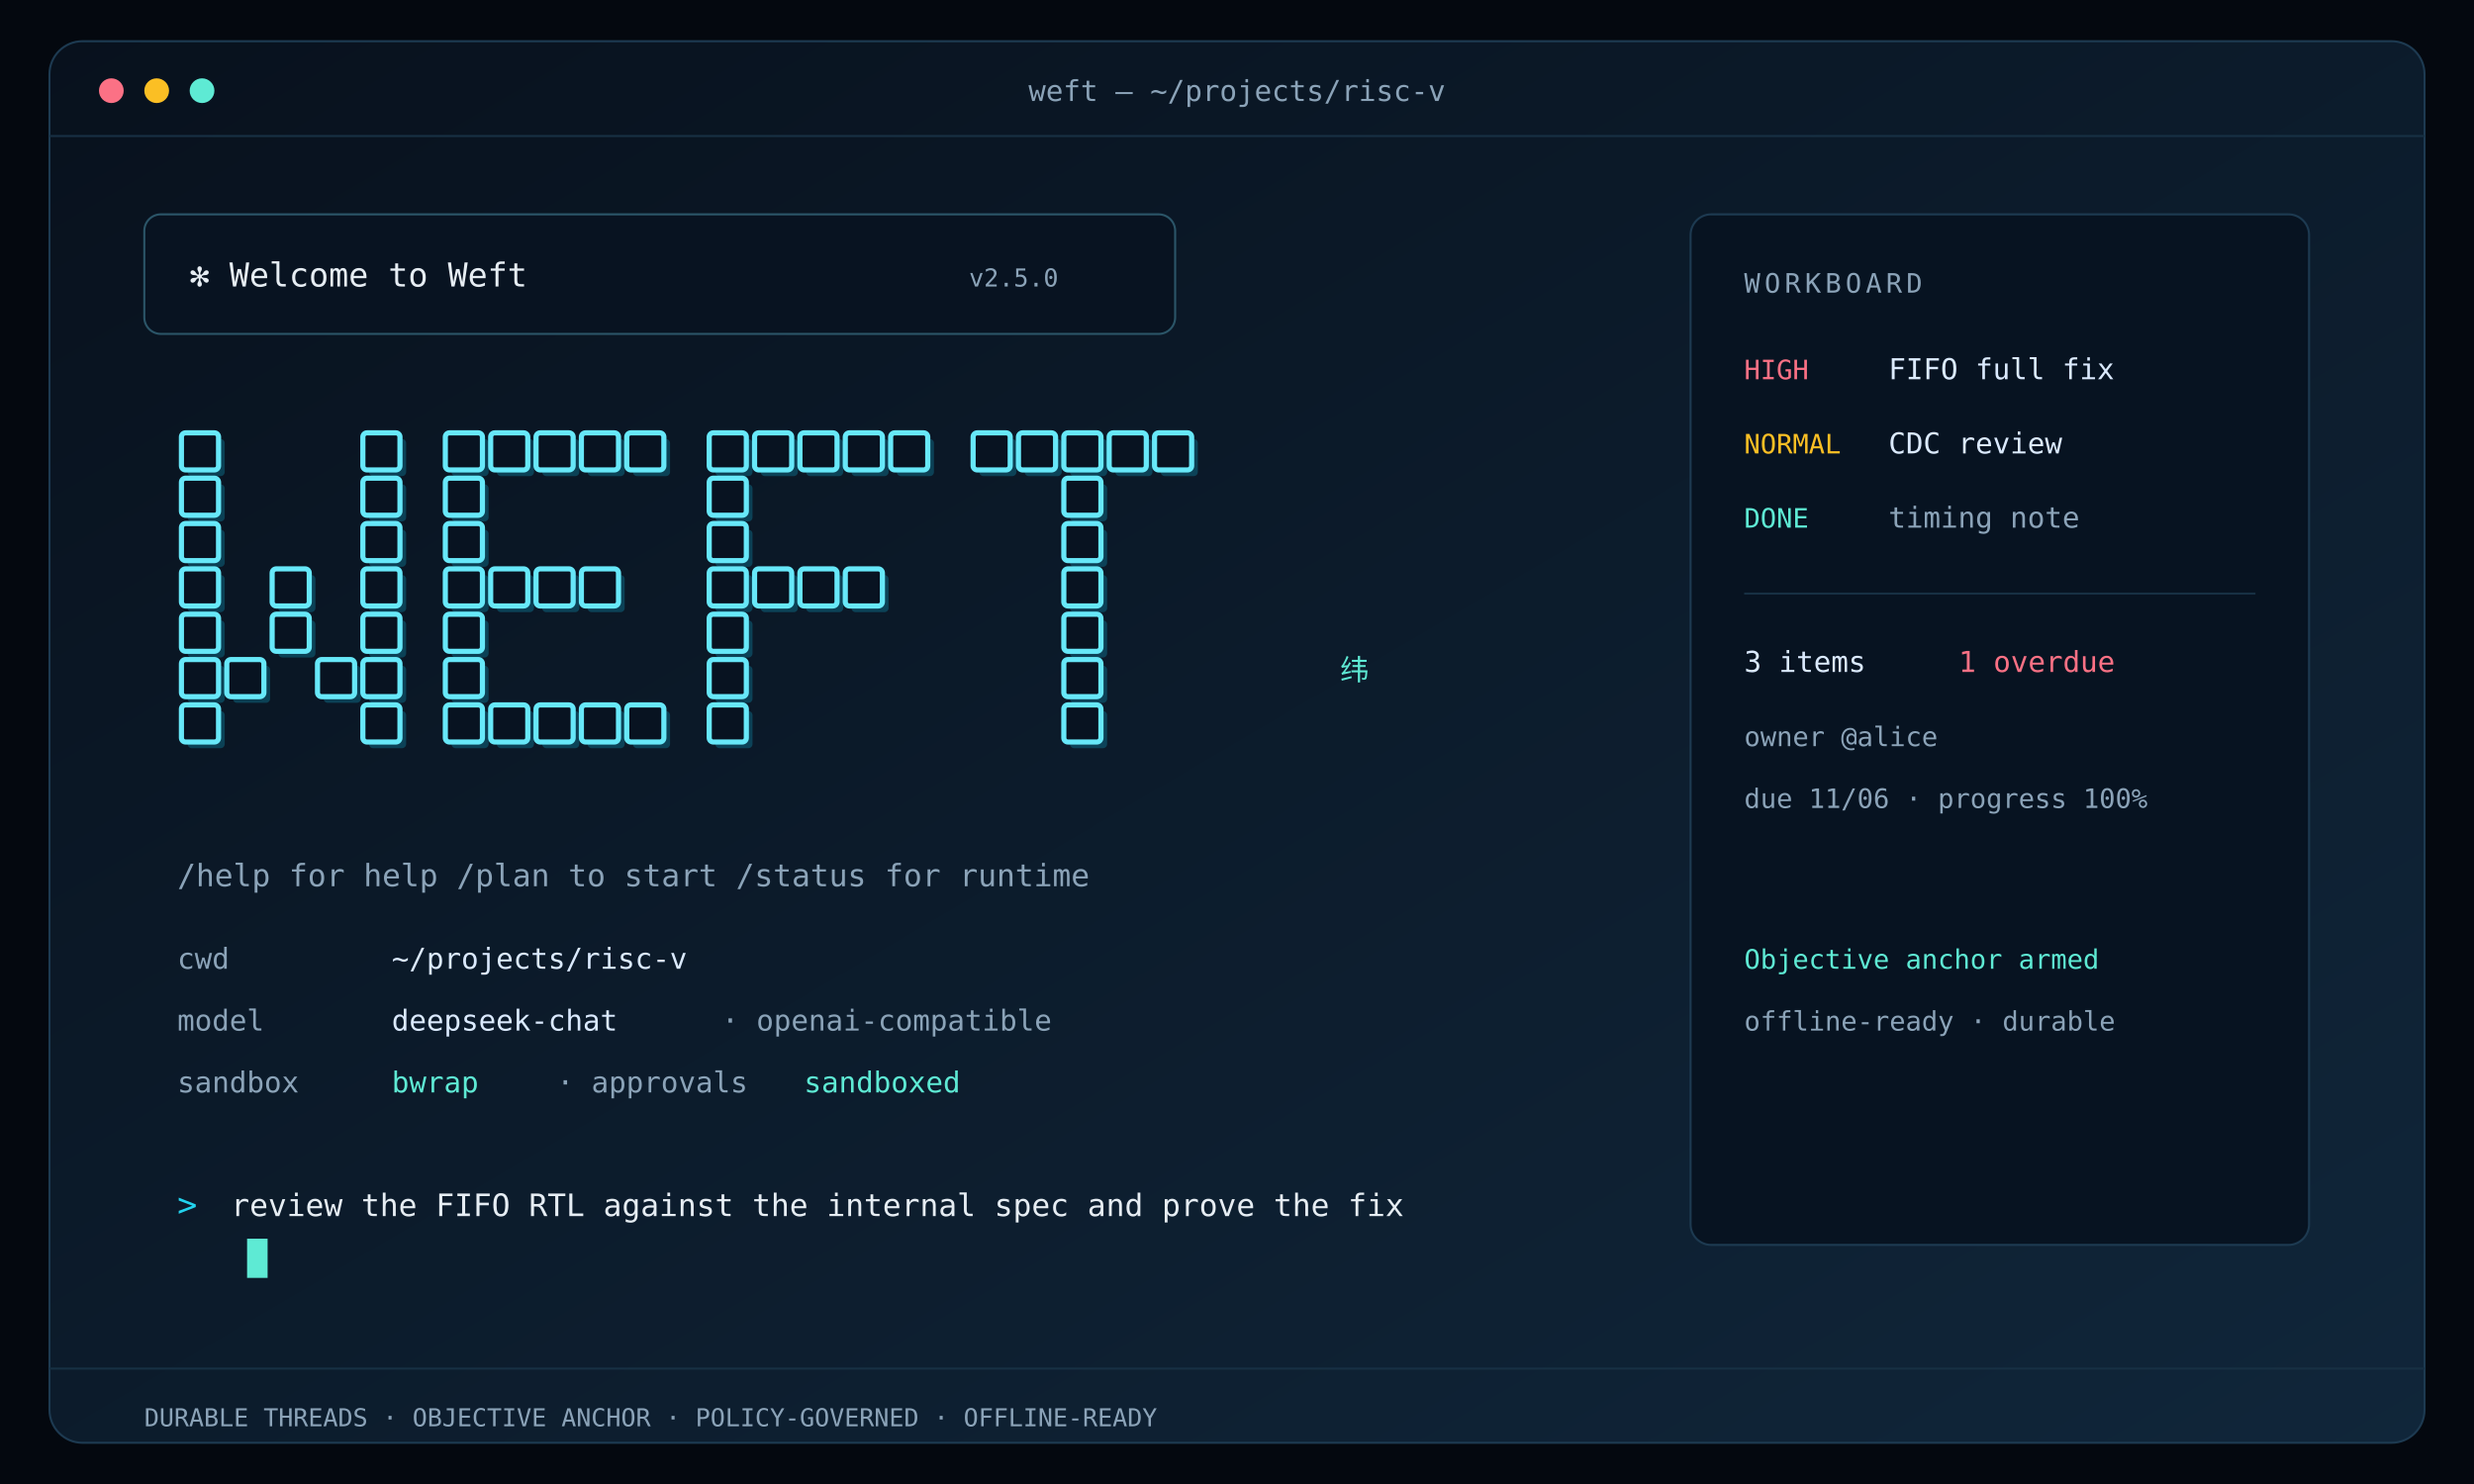
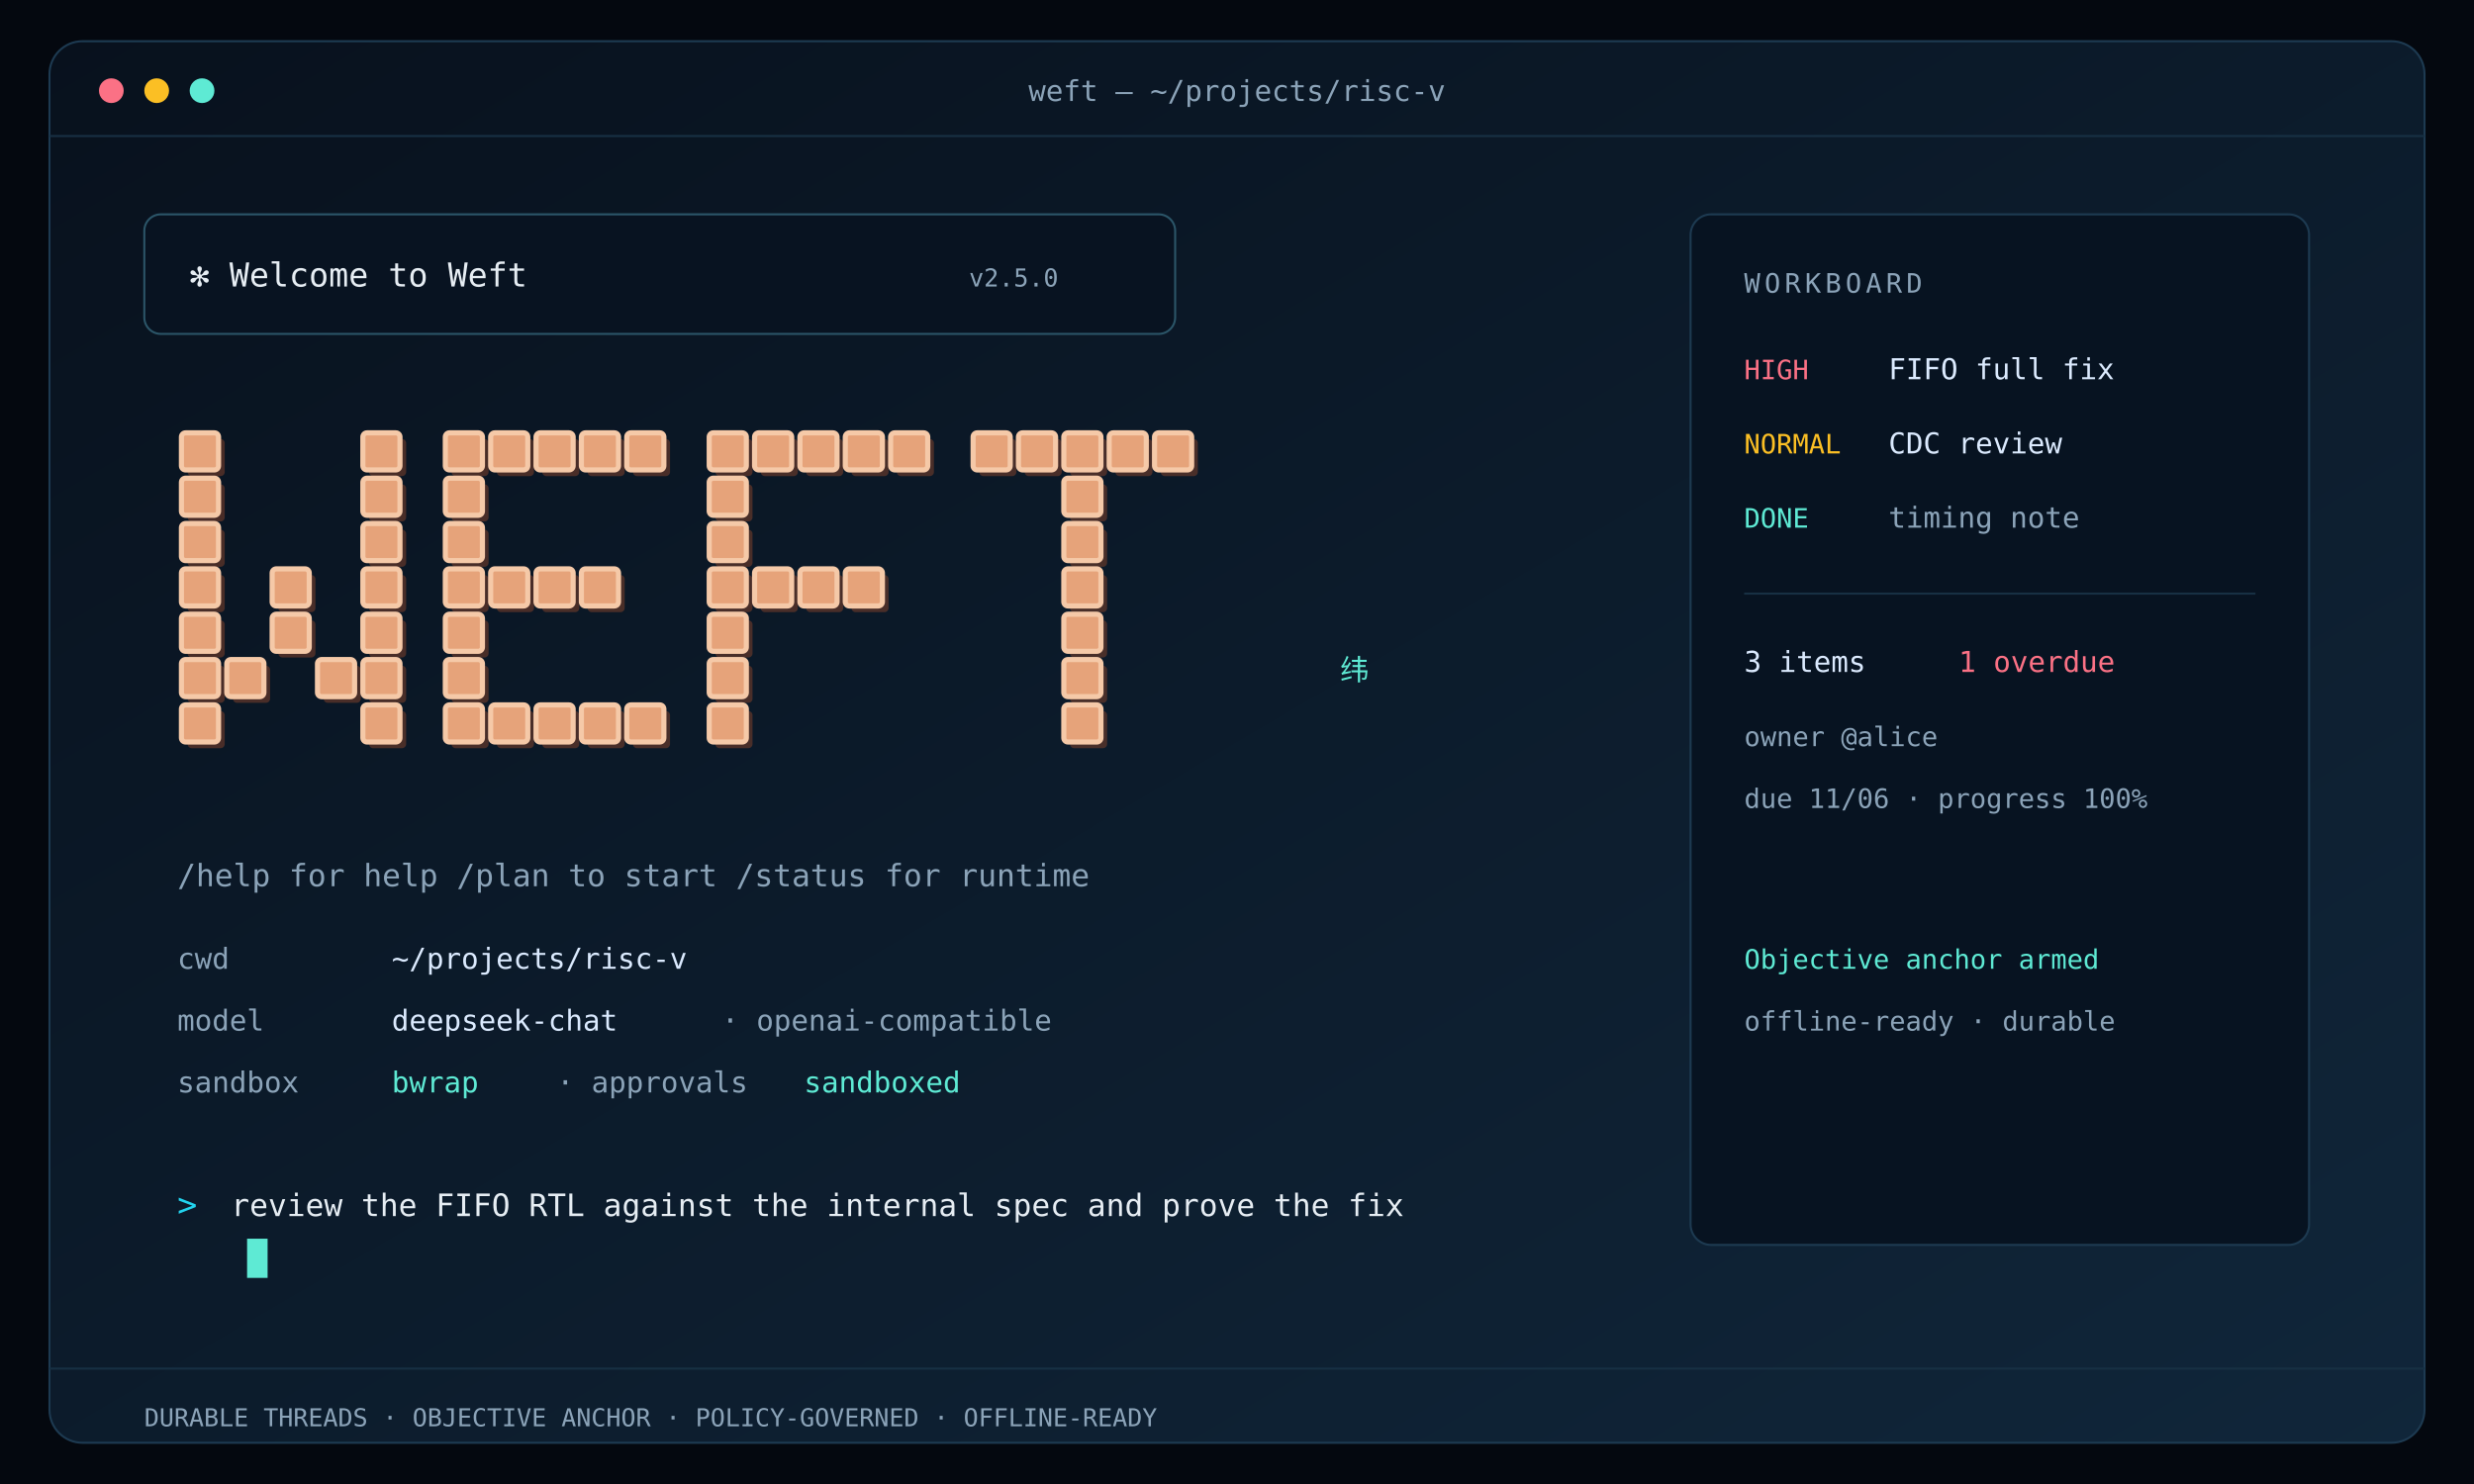
<svg xmlns="http://www.w3.org/2000/svg" width="1200" height="720" viewBox="0 0 1200 720" role="img" aria-label="Weft CLI preview">
  <defs>
    <linearGradient id="bg" x1="0" y1="0" x2="1" y2="1">
      <stop offset="0" stop-color="#08111d" />
      <stop offset="1" stop-color="#10263a" />
    </linearGradient>
  </defs>
  <rect width="1200" height="720" fill="#04080f" />
  <rect x="24" y="20" width="1152" height="680" rx="16" fill="url(#bg)" stroke="#1d3a51" />
  <path d="M24 66 H1176" stroke="#173043" />
  <circle cx="54" cy="44" r="6" fill="#fb7185" />
  <circle cx="76" cy="44" r="6" fill="#fbbf24" />
  <circle cx="98" cy="44" r="6" fill="#5eead4" />
  <text x="600" y="49" text-anchor="middle" font-family="Consolas, monospace" font-size="14" fill="#8ba3b8">weft — ~/projects/risc-v</text>
  <g font-family="'Cascadia Code', Consolas, monospace">
    <rect x="70" y="104" width="500" height="58" rx="8" fill="#081321" stroke="#2b5568" />
    <text x="92" y="139" font-size="16" fill="#e6edf3">✻  Welcome to Weft</text>
    <text x="470" y="139" font-size="12" fill="#8ba3b8">v2.5.0</text>
-     <rect x="91" y="213" width="18" height="18" rx="2" fill="#0e7490" opacity="0.45" />
-     <rect x="88" y="210" width="18" height="18" rx="2" fill="#081321" stroke="#67e8f9" stroke-width="2.5" />
-     <rect x="179" y="213" width="18" height="18" rx="2" fill="#0e7490" opacity="0.45" />
-     <rect x="176" y="210" width="18" height="18" rx="2" fill="#081321" stroke="#67e8f9" stroke-width="2.5" />
-     <rect x="91" y="235" width="18" height="18" rx="2" fill="#0e7490" opacity="0.45" />
-     <rect x="88" y="232" width="18" height="18" rx="2" fill="#081321" stroke="#67e8f9" stroke-width="2.5" />
-     <rect x="179" y="235" width="18" height="18" rx="2" fill="#0e7490" opacity="0.45" />
-     <rect x="176" y="232" width="18" height="18" rx="2" fill="#081321" stroke="#67e8f9" stroke-width="2.5" />
-     <rect x="91" y="257" width="18" height="18" rx="2" fill="#0e7490" opacity="0.45" />
-     <rect x="88" y="254" width="18" height="18" rx="2" fill="#081321" stroke="#67e8f9" stroke-width="2.5" />
-     <rect x="179" y="257" width="18" height="18" rx="2" fill="#0e7490" opacity="0.45" />
-     <rect x="176" y="254" width="18" height="18" rx="2" fill="#081321" stroke="#67e8f9" stroke-width="2.5" />
-     <rect x="91" y="279" width="18" height="18" rx="2" fill="#0e7490" opacity="0.45" />
-     <rect x="88" y="276" width="18" height="18" rx="2" fill="#081321" stroke="#67e8f9" stroke-width="2.5" />
-     <rect x="135" y="279" width="18" height="18" rx="2" fill="#0e7490" opacity="0.45" />
-     <rect x="132" y="276" width="18" height="18" rx="2" fill="#081321" stroke="#67e8f9" stroke-width="2.5" />
-     <rect x="179" y="279" width="18" height="18" rx="2" fill="#0e7490" opacity="0.45" />
-     <rect x="176" y="276" width="18" height="18" rx="2" fill="#081321" stroke="#67e8f9" stroke-width="2.5" />
-     <rect x="91" y="301" width="18" height="18" rx="2" fill="#0e7490" opacity="0.45" />
-     <rect x="88" y="298" width="18" height="18" rx="2" fill="#081321" stroke="#67e8f9" stroke-width="2.5" />
-     <rect x="135" y="301" width="18" height="18" rx="2" fill="#0e7490" opacity="0.45" />
-     <rect x="132" y="298" width="18" height="18" rx="2" fill="#081321" stroke="#67e8f9" stroke-width="2.5" />
-     <rect x="179" y="301" width="18" height="18" rx="2" fill="#0e7490" opacity="0.45" />
-     <rect x="176" y="298" width="18" height="18" rx="2" fill="#081321" stroke="#67e8f9" stroke-width="2.5" />
-     <rect x="91" y="323" width="18" height="18" rx="2" fill="#0e7490" opacity="0.45" />
-     <rect x="88" y="320" width="18" height="18" rx="2" fill="#081321" stroke="#67e8f9" stroke-width="2.5" />
-     <rect x="113" y="323" width="18" height="18" rx="2" fill="#0e7490" opacity="0.45" />
-     <rect x="110" y="320" width="18" height="18" rx="2" fill="#081321" stroke="#67e8f9" stroke-width="2.5" />
-     <rect x="157" y="323" width="18" height="18" rx="2" fill="#0e7490" opacity="0.45" />
-     <rect x="154" y="320" width="18" height="18" rx="2" fill="#081321" stroke="#67e8f9" stroke-width="2.5" />
-     <rect x="179" y="323" width="18" height="18" rx="2" fill="#0e7490" opacity="0.45" />
-     <rect x="176" y="320" width="18" height="18" rx="2" fill="#081321" stroke="#67e8f9" stroke-width="2.5" />
-     <rect x="91" y="345" width="18" height="18" rx="2" fill="#0e7490" opacity="0.45" />
-     <rect x="88" y="342" width="18" height="18" rx="2" fill="#081321" stroke="#67e8f9" stroke-width="2.5" />
-     <rect x="179" y="345" width="18" height="18" rx="2" fill="#0e7490" opacity="0.45" />
-     <rect x="176" y="342" width="18" height="18" rx="2" fill="#081321" stroke="#67e8f9" stroke-width="2.5" />
-     <rect x="219" y="213" width="18" height="18" rx="2" fill="#0e7490" opacity="0.45" />
-     <rect x="216" y="210" width="18" height="18" rx="2" fill="#081321" stroke="#67e8f9" stroke-width="2.5" />
-     <rect x="241" y="213" width="18" height="18" rx="2" fill="#0e7490" opacity="0.45" />
-     <rect x="238" y="210" width="18" height="18" rx="2" fill="#081321" stroke="#67e8f9" stroke-width="2.5" />
-     <rect x="263" y="213" width="18" height="18" rx="2" fill="#0e7490" opacity="0.45" />
-     <rect x="260" y="210" width="18" height="18" rx="2" fill="#081321" stroke="#67e8f9" stroke-width="2.5" />
-     <rect x="285" y="213" width="18" height="18" rx="2" fill="#0e7490" opacity="0.45" />
-     <rect x="282" y="210" width="18" height="18" rx="2" fill="#081321" stroke="#67e8f9" stroke-width="2.5" />
-     <rect x="307" y="213" width="18" height="18" rx="2" fill="#0e7490" opacity="0.45" />
-     <rect x="304" y="210" width="18" height="18" rx="2" fill="#081321" stroke="#67e8f9" stroke-width="2.5" />
-     <rect x="219" y="235" width="18" height="18" rx="2" fill="#0e7490" opacity="0.45" />
-     <rect x="216" y="232" width="18" height="18" rx="2" fill="#081321" stroke="#67e8f9" stroke-width="2.5" />
-     <rect x="219" y="257" width="18" height="18" rx="2" fill="#0e7490" opacity="0.45" />
-     <rect x="216" y="254" width="18" height="18" rx="2" fill="#081321" stroke="#67e8f9" stroke-width="2.5" />
-     <rect x="219" y="279" width="18" height="18" rx="2" fill="#0e7490" opacity="0.45" />
-     <rect x="216" y="276" width="18" height="18" rx="2" fill="#081321" stroke="#67e8f9" stroke-width="2.5" />
-     <rect x="241" y="279" width="18" height="18" rx="2" fill="#0e7490" opacity="0.45" />
-     <rect x="238" y="276" width="18" height="18" rx="2" fill="#081321" stroke="#67e8f9" stroke-width="2.5" />
-     <rect x="263" y="279" width="18" height="18" rx="2" fill="#0e7490" opacity="0.45" />
-     <rect x="260" y="276" width="18" height="18" rx="2" fill="#081321" stroke="#67e8f9" stroke-width="2.5" />
-     <rect x="285" y="279" width="18" height="18" rx="2" fill="#0e7490" opacity="0.45" />
-     <rect x="282" y="276" width="18" height="18" rx="2" fill="#081321" stroke="#67e8f9" stroke-width="2.5" />
-     <rect x="219" y="301" width="18" height="18" rx="2" fill="#0e7490" opacity="0.45" />
-     <rect x="216" y="298" width="18" height="18" rx="2" fill="#081321" stroke="#67e8f9" stroke-width="2.5" />
-     <rect x="219" y="323" width="18" height="18" rx="2" fill="#0e7490" opacity="0.45" />
-     <rect x="216" y="320" width="18" height="18" rx="2" fill="#081321" stroke="#67e8f9" stroke-width="2.5" />
-     <rect x="219" y="345" width="18" height="18" rx="2" fill="#0e7490" opacity="0.45" />
-     <rect x="216" y="342" width="18" height="18" rx="2" fill="#081321" stroke="#67e8f9" stroke-width="2.5" />
-     <rect x="241" y="345" width="18" height="18" rx="2" fill="#0e7490" opacity="0.45" />
-     <rect x="238" y="342" width="18" height="18" rx="2" fill="#081321" stroke="#67e8f9" stroke-width="2.5" />
-     <rect x="263" y="345" width="18" height="18" rx="2" fill="#0e7490" opacity="0.45" />
-     <rect x="260" y="342" width="18" height="18" rx="2" fill="#081321" stroke="#67e8f9" stroke-width="2.5" />
-     <rect x="285" y="345" width="18" height="18" rx="2" fill="#0e7490" opacity="0.45" />
-     <rect x="282" y="342" width="18" height="18" rx="2" fill="#081321" stroke="#67e8f9" stroke-width="2.5" />
-     <rect x="307" y="345" width="18" height="18" rx="2" fill="#0e7490" opacity="0.45" />
-     <rect x="304" y="342" width="18" height="18" rx="2" fill="#081321" stroke="#67e8f9" stroke-width="2.5" />
-     <rect x="347" y="213" width="18" height="18" rx="2" fill="#0e7490" opacity="0.45" />
-     <rect x="344" y="210" width="18" height="18" rx="2" fill="#081321" stroke="#67e8f9" stroke-width="2.5" />
-     <rect x="369" y="213" width="18" height="18" rx="2" fill="#0e7490" opacity="0.45" />
-     <rect x="366" y="210" width="18" height="18" rx="2" fill="#081321" stroke="#67e8f9" stroke-width="2.5" />
-     <rect x="391" y="213" width="18" height="18" rx="2" fill="#0e7490" opacity="0.45" />
-     <rect x="388" y="210" width="18" height="18" rx="2" fill="#081321" stroke="#67e8f9" stroke-width="2.5" />
-     <rect x="413" y="213" width="18" height="18" rx="2" fill="#0e7490" opacity="0.45" />
-     <rect x="410" y="210" width="18" height="18" rx="2" fill="#081321" stroke="#67e8f9" stroke-width="2.5" />
-     <rect x="435" y="213" width="18" height="18" rx="2" fill="#0e7490" opacity="0.45" />
-     <rect x="432" y="210" width="18" height="18" rx="2" fill="#081321" stroke="#67e8f9" stroke-width="2.5" />
-     <rect x="347" y="235" width="18" height="18" rx="2" fill="#0e7490" opacity="0.45" />
-     <rect x="344" y="232" width="18" height="18" rx="2" fill="#081321" stroke="#67e8f9" stroke-width="2.5" />
-     <rect x="347" y="257" width="18" height="18" rx="2" fill="#0e7490" opacity="0.45" />
-     <rect x="344" y="254" width="18" height="18" rx="2" fill="#081321" stroke="#67e8f9" stroke-width="2.5" />
-     <rect x="347" y="279" width="18" height="18" rx="2" fill="#0e7490" opacity="0.45" />
-     <rect x="344" y="276" width="18" height="18" rx="2" fill="#081321" stroke="#67e8f9" stroke-width="2.5" />
-     <rect x="369" y="279" width="18" height="18" rx="2" fill="#0e7490" opacity="0.45" />
-     <rect x="366" y="276" width="18" height="18" rx="2" fill="#081321" stroke="#67e8f9" stroke-width="2.5" />
-     <rect x="391" y="279" width="18" height="18" rx="2" fill="#0e7490" opacity="0.45" />
-     <rect x="388" y="276" width="18" height="18" rx="2" fill="#081321" stroke="#67e8f9" stroke-width="2.5" />
-     <rect x="413" y="279" width="18" height="18" rx="2" fill="#0e7490" opacity="0.45" />
-     <rect x="410" y="276" width="18" height="18" rx="2" fill="#081321" stroke="#67e8f9" stroke-width="2.5" />
-     <rect x="347" y="301" width="18" height="18" rx="2" fill="#0e7490" opacity="0.45" />
-     <rect x="344" y="298" width="18" height="18" rx="2" fill="#081321" stroke="#67e8f9" stroke-width="2.5" />
-     <rect x="347" y="323" width="18" height="18" rx="2" fill="#0e7490" opacity="0.45" />
-     <rect x="344" y="320" width="18" height="18" rx="2" fill="#081321" stroke="#67e8f9" stroke-width="2.5" />
-     <rect x="347" y="345" width="18" height="18" rx="2" fill="#0e7490" opacity="0.45" />
-     <rect x="344" y="342" width="18" height="18" rx="2" fill="#081321" stroke="#67e8f9" stroke-width="2.5" />
-     <rect x="475" y="213" width="18" height="18" rx="2" fill="#0e7490" opacity="0.45" />
-     <rect x="472" y="210" width="18" height="18" rx="2" fill="#081321" stroke="#67e8f9" stroke-width="2.5" />
-     <rect x="497" y="213" width="18" height="18" rx="2" fill="#0e7490" opacity="0.45" />
-     <rect x="494" y="210" width="18" height="18" rx="2" fill="#081321" stroke="#67e8f9" stroke-width="2.5" />
-     <rect x="519" y="213" width="18" height="18" rx="2" fill="#0e7490" opacity="0.45" />
-     <rect x="516" y="210" width="18" height="18" rx="2" fill="#081321" stroke="#67e8f9" stroke-width="2.5" />
-     <rect x="541" y="213" width="18" height="18" rx="2" fill="#0e7490" opacity="0.45" />
-     <rect x="538" y="210" width="18" height="18" rx="2" fill="#081321" stroke="#67e8f9" stroke-width="2.5" />
-     <rect x="563" y="213" width="18" height="18" rx="2" fill="#0e7490" opacity="0.45" />
-     <rect x="560" y="210" width="18" height="18" rx="2" fill="#081321" stroke="#67e8f9" stroke-width="2.5" />
-     <rect x="519" y="235" width="18" height="18" rx="2" fill="#0e7490" opacity="0.45" />
-     <rect x="516" y="232" width="18" height="18" rx="2" fill="#081321" stroke="#67e8f9" stroke-width="2.5" />
-     <rect x="519" y="257" width="18" height="18" rx="2" fill="#0e7490" opacity="0.45" />
-     <rect x="516" y="254" width="18" height="18" rx="2" fill="#081321" stroke="#67e8f9" stroke-width="2.5" />
-     <rect x="519" y="279" width="18" height="18" rx="2" fill="#0e7490" opacity="0.45" />
-     <rect x="516" y="276" width="18" height="18" rx="2" fill="#081321" stroke="#67e8f9" stroke-width="2.5" />
-     <rect x="519" y="301" width="18" height="18" rx="2" fill="#0e7490" opacity="0.45" />
-     <rect x="516" y="298" width="18" height="18" rx="2" fill="#081321" stroke="#67e8f9" stroke-width="2.5" />
-     <rect x="519" y="323" width="18" height="18" rx="2" fill="#0e7490" opacity="0.45" />
-     <rect x="516" y="320" width="18" height="18" rx="2" fill="#081321" stroke="#67e8f9" stroke-width="2.5" />
-     <rect x="519" y="345" width="18" height="18" rx="2" fill="#0e7490" opacity="0.45" />
-     <rect x="516" y="342" width="18" height="18" rx="2" fill="#081321" stroke="#67e8f9" stroke-width="2.5" />
+     <rect x="91" y="213" width="18" height="18" rx="2" fill="#7c3f2a" opacity="0.55" />
+     <rect x="88" y="210" width="18" height="18" rx="2" fill="#e6a37a" stroke="#f5c9a8" stroke-width="2.5" />
+     <rect x="179" y="213" width="18" height="18" rx="2" fill="#7c3f2a" opacity="0.55" />
+     <rect x="176" y="210" width="18" height="18" rx="2" fill="#e6a37a" stroke="#f5c9a8" stroke-width="2.5" />
+     <rect x="91" y="235" width="18" height="18" rx="2" fill="#7c3f2a" opacity="0.55" />
+     <rect x="88" y="232" width="18" height="18" rx="2" fill="#e6a37a" stroke="#f5c9a8" stroke-width="2.5" />
+     <rect x="179" y="235" width="18" height="18" rx="2" fill="#7c3f2a" opacity="0.55" />
+     <rect x="176" y="232" width="18" height="18" rx="2" fill="#e6a37a" stroke="#f5c9a8" stroke-width="2.5" />
+     <rect x="91" y="257" width="18" height="18" rx="2" fill="#7c3f2a" opacity="0.55" />
+     <rect x="88" y="254" width="18" height="18" rx="2" fill="#e6a37a" stroke="#f5c9a8" stroke-width="2.5" />
+     <rect x="179" y="257" width="18" height="18" rx="2" fill="#7c3f2a" opacity="0.55" />
+     <rect x="176" y="254" width="18" height="18" rx="2" fill="#e6a37a" stroke="#f5c9a8" stroke-width="2.5" />
+     <rect x="91" y="279" width="18" height="18" rx="2" fill="#7c3f2a" opacity="0.55" />
+     <rect x="88" y="276" width="18" height="18" rx="2" fill="#e6a37a" stroke="#f5c9a8" stroke-width="2.5" />
+     <rect x="135" y="279" width="18" height="18" rx="2" fill="#7c3f2a" opacity="0.55" />
+     <rect x="132" y="276" width="18" height="18" rx="2" fill="#e6a37a" stroke="#f5c9a8" stroke-width="2.5" />
+     <rect x="179" y="279" width="18" height="18" rx="2" fill="#7c3f2a" opacity="0.55" />
+     <rect x="176" y="276" width="18" height="18" rx="2" fill="#e6a37a" stroke="#f5c9a8" stroke-width="2.5" />
+     <rect x="91" y="301" width="18" height="18" rx="2" fill="#7c3f2a" opacity="0.55" />
+     <rect x="88" y="298" width="18" height="18" rx="2" fill="#e6a37a" stroke="#f5c9a8" stroke-width="2.5" />
+     <rect x="135" y="301" width="18" height="18" rx="2" fill="#7c3f2a" opacity="0.55" />
+     <rect x="132" y="298" width="18" height="18" rx="2" fill="#e6a37a" stroke="#f5c9a8" stroke-width="2.5" />
+     <rect x="179" y="301" width="18" height="18" rx="2" fill="#7c3f2a" opacity="0.55" />
+     <rect x="176" y="298" width="18" height="18" rx="2" fill="#e6a37a" stroke="#f5c9a8" stroke-width="2.5" />
+     <rect x="91" y="323" width="18" height="18" rx="2" fill="#7c3f2a" opacity="0.55" />
+     <rect x="88" y="320" width="18" height="18" rx="2" fill="#e6a37a" stroke="#f5c9a8" stroke-width="2.5" />
+     <rect x="113" y="323" width="18" height="18" rx="2" fill="#7c3f2a" opacity="0.55" />
+     <rect x="110" y="320" width="18" height="18" rx="2" fill="#e6a37a" stroke="#f5c9a8" stroke-width="2.5" />
+     <rect x="157" y="323" width="18" height="18" rx="2" fill="#7c3f2a" opacity="0.55" />
+     <rect x="154" y="320" width="18" height="18" rx="2" fill="#e6a37a" stroke="#f5c9a8" stroke-width="2.5" />
+     <rect x="179" y="323" width="18" height="18" rx="2" fill="#7c3f2a" opacity="0.55" />
+     <rect x="176" y="320" width="18" height="18" rx="2" fill="#e6a37a" stroke="#f5c9a8" stroke-width="2.5" />
+     <rect x="91" y="345" width="18" height="18" rx="2" fill="#7c3f2a" opacity="0.55" />
+     <rect x="88" y="342" width="18" height="18" rx="2" fill="#e6a37a" stroke="#f5c9a8" stroke-width="2.5" />
+     <rect x="179" y="345" width="18" height="18" rx="2" fill="#7c3f2a" opacity="0.55" />
+     <rect x="176" y="342" width="18" height="18" rx="2" fill="#e6a37a" stroke="#f5c9a8" stroke-width="2.5" />
+     <rect x="219" y="213" width="18" height="18" rx="2" fill="#7c3f2a" opacity="0.55" />
+     <rect x="216" y="210" width="18" height="18" rx="2" fill="#e6a37a" stroke="#f5c9a8" stroke-width="2.5" />
+     <rect x="241" y="213" width="18" height="18" rx="2" fill="#7c3f2a" opacity="0.55" />
+     <rect x="238" y="210" width="18" height="18" rx="2" fill="#e6a37a" stroke="#f5c9a8" stroke-width="2.5" />
+     <rect x="263" y="213" width="18" height="18" rx="2" fill="#7c3f2a" opacity="0.55" />
+     <rect x="260" y="210" width="18" height="18" rx="2" fill="#e6a37a" stroke="#f5c9a8" stroke-width="2.5" />
+     <rect x="285" y="213" width="18" height="18" rx="2" fill="#7c3f2a" opacity="0.55" />
+     <rect x="282" y="210" width="18" height="18" rx="2" fill="#e6a37a" stroke="#f5c9a8" stroke-width="2.5" />
+     <rect x="307" y="213" width="18" height="18" rx="2" fill="#7c3f2a" opacity="0.55" />
+     <rect x="304" y="210" width="18" height="18" rx="2" fill="#e6a37a" stroke="#f5c9a8" stroke-width="2.5" />
+     <rect x="219" y="235" width="18" height="18" rx="2" fill="#7c3f2a" opacity="0.55" />
+     <rect x="216" y="232" width="18" height="18" rx="2" fill="#e6a37a" stroke="#f5c9a8" stroke-width="2.5" />
+     <rect x="219" y="257" width="18" height="18" rx="2" fill="#7c3f2a" opacity="0.55" />
+     <rect x="216" y="254" width="18" height="18" rx="2" fill="#e6a37a" stroke="#f5c9a8" stroke-width="2.5" />
+     <rect x="219" y="279" width="18" height="18" rx="2" fill="#7c3f2a" opacity="0.55" />
+     <rect x="216" y="276" width="18" height="18" rx="2" fill="#e6a37a" stroke="#f5c9a8" stroke-width="2.5" />
+     <rect x="241" y="279" width="18" height="18" rx="2" fill="#7c3f2a" opacity="0.55" />
+     <rect x="238" y="276" width="18" height="18" rx="2" fill="#e6a37a" stroke="#f5c9a8" stroke-width="2.5" />
+     <rect x="263" y="279" width="18" height="18" rx="2" fill="#7c3f2a" opacity="0.55" />
+     <rect x="260" y="276" width="18" height="18" rx="2" fill="#e6a37a" stroke="#f5c9a8" stroke-width="2.5" />
+     <rect x="285" y="279" width="18" height="18" rx="2" fill="#7c3f2a" opacity="0.55" />
+     <rect x="282" y="276" width="18" height="18" rx="2" fill="#e6a37a" stroke="#f5c9a8" stroke-width="2.5" />
+     <rect x="219" y="301" width="18" height="18" rx="2" fill="#7c3f2a" opacity="0.55" />
+     <rect x="216" y="298" width="18" height="18" rx="2" fill="#e6a37a" stroke="#f5c9a8" stroke-width="2.5" />
+     <rect x="219" y="323" width="18" height="18" rx="2" fill="#7c3f2a" opacity="0.55" />
+     <rect x="216" y="320" width="18" height="18" rx="2" fill="#e6a37a" stroke="#f5c9a8" stroke-width="2.5" />
+     <rect x="219" y="345" width="18" height="18" rx="2" fill="#7c3f2a" opacity="0.55" />
+     <rect x="216" y="342" width="18" height="18" rx="2" fill="#e6a37a" stroke="#f5c9a8" stroke-width="2.5" />
+     <rect x="241" y="345" width="18" height="18" rx="2" fill="#7c3f2a" opacity="0.55" />
+     <rect x="238" y="342" width="18" height="18" rx="2" fill="#e6a37a" stroke="#f5c9a8" stroke-width="2.5" />
+     <rect x="263" y="345" width="18" height="18" rx="2" fill="#7c3f2a" opacity="0.55" />
+     <rect x="260" y="342" width="18" height="18" rx="2" fill="#e6a37a" stroke="#f5c9a8" stroke-width="2.5" />
+     <rect x="285" y="345" width="18" height="18" rx="2" fill="#7c3f2a" opacity="0.55" />
+     <rect x="282" y="342" width="18" height="18" rx="2" fill="#e6a37a" stroke="#f5c9a8" stroke-width="2.5" />
+     <rect x="307" y="345" width="18" height="18" rx="2" fill="#7c3f2a" opacity="0.55" />
+     <rect x="304" y="342" width="18" height="18" rx="2" fill="#e6a37a" stroke="#f5c9a8" stroke-width="2.5" />
+     <rect x="347" y="213" width="18" height="18" rx="2" fill="#7c3f2a" opacity="0.55" />
+     <rect x="344" y="210" width="18" height="18" rx="2" fill="#e6a37a" stroke="#f5c9a8" stroke-width="2.5" />
+     <rect x="369" y="213" width="18" height="18" rx="2" fill="#7c3f2a" opacity="0.55" />
+     <rect x="366" y="210" width="18" height="18" rx="2" fill="#e6a37a" stroke="#f5c9a8" stroke-width="2.5" />
+     <rect x="391" y="213" width="18" height="18" rx="2" fill="#7c3f2a" opacity="0.55" />
+     <rect x="388" y="210" width="18" height="18" rx="2" fill="#e6a37a" stroke="#f5c9a8" stroke-width="2.5" />
+     <rect x="413" y="213" width="18" height="18" rx="2" fill="#7c3f2a" opacity="0.55" />
+     <rect x="410" y="210" width="18" height="18" rx="2" fill="#e6a37a" stroke="#f5c9a8" stroke-width="2.5" />
+     <rect x="435" y="213" width="18" height="18" rx="2" fill="#7c3f2a" opacity="0.55" />
+     <rect x="432" y="210" width="18" height="18" rx="2" fill="#e6a37a" stroke="#f5c9a8" stroke-width="2.5" />
+     <rect x="347" y="235" width="18" height="18" rx="2" fill="#7c3f2a" opacity="0.55" />
+     <rect x="344" y="232" width="18" height="18" rx="2" fill="#e6a37a" stroke="#f5c9a8" stroke-width="2.5" />
+     <rect x="347" y="257" width="18" height="18" rx="2" fill="#7c3f2a" opacity="0.55" />
+     <rect x="344" y="254" width="18" height="18" rx="2" fill="#e6a37a" stroke="#f5c9a8" stroke-width="2.5" />
+     <rect x="347" y="279" width="18" height="18" rx="2" fill="#7c3f2a" opacity="0.55" />
+     <rect x="344" y="276" width="18" height="18" rx="2" fill="#e6a37a" stroke="#f5c9a8" stroke-width="2.5" />
+     <rect x="369" y="279" width="18" height="18" rx="2" fill="#7c3f2a" opacity="0.55" />
+     <rect x="366" y="276" width="18" height="18" rx="2" fill="#e6a37a" stroke="#f5c9a8" stroke-width="2.5" />
+     <rect x="391" y="279" width="18" height="18" rx="2" fill="#7c3f2a" opacity="0.55" />
+     <rect x="388" y="276" width="18" height="18" rx="2" fill="#e6a37a" stroke="#f5c9a8" stroke-width="2.5" />
+     <rect x="413" y="279" width="18" height="18" rx="2" fill="#7c3f2a" opacity="0.55" />
+     <rect x="410" y="276" width="18" height="18" rx="2" fill="#e6a37a" stroke="#f5c9a8" stroke-width="2.5" />
+     <rect x="347" y="301" width="18" height="18" rx="2" fill="#7c3f2a" opacity="0.55" />
+     <rect x="344" y="298" width="18" height="18" rx="2" fill="#e6a37a" stroke="#f5c9a8" stroke-width="2.5" />
+     <rect x="347" y="323" width="18" height="18" rx="2" fill="#7c3f2a" opacity="0.55" />
+     <rect x="344" y="320" width="18" height="18" rx="2" fill="#e6a37a" stroke="#f5c9a8" stroke-width="2.5" />
+     <rect x="347" y="345" width="18" height="18" rx="2" fill="#7c3f2a" opacity="0.55" />
+     <rect x="344" y="342" width="18" height="18" rx="2" fill="#e6a37a" stroke="#f5c9a8" stroke-width="2.5" />
+     <rect x="475" y="213" width="18" height="18" rx="2" fill="#7c3f2a" opacity="0.55" />
+     <rect x="472" y="210" width="18" height="18" rx="2" fill="#e6a37a" stroke="#f5c9a8" stroke-width="2.5" />
+     <rect x="497" y="213" width="18" height="18" rx="2" fill="#7c3f2a" opacity="0.55" />
+     <rect x="494" y="210" width="18" height="18" rx="2" fill="#e6a37a" stroke="#f5c9a8" stroke-width="2.5" />
+     <rect x="519" y="213" width="18" height="18" rx="2" fill="#7c3f2a" opacity="0.55" />
+     <rect x="516" y="210" width="18" height="18" rx="2" fill="#e6a37a" stroke="#f5c9a8" stroke-width="2.5" />
+     <rect x="541" y="213" width="18" height="18" rx="2" fill="#7c3f2a" opacity="0.55" />
+     <rect x="538" y="210" width="18" height="18" rx="2" fill="#e6a37a" stroke="#f5c9a8" stroke-width="2.5" />
+     <rect x="563" y="213" width="18" height="18" rx="2" fill="#7c3f2a" opacity="0.55" />
+     <rect x="560" y="210" width="18" height="18" rx="2" fill="#e6a37a" stroke="#f5c9a8" stroke-width="2.5" />
+     <rect x="519" y="235" width="18" height="18" rx="2" fill="#7c3f2a" opacity="0.55" />
+     <rect x="516" y="232" width="18" height="18" rx="2" fill="#e6a37a" stroke="#f5c9a8" stroke-width="2.5" />
+     <rect x="519" y="257" width="18" height="18" rx="2" fill="#7c3f2a" opacity="0.55" />
+     <rect x="516" y="254" width="18" height="18" rx="2" fill="#e6a37a" stroke="#f5c9a8" stroke-width="2.5" />
+     <rect x="519" y="279" width="18" height="18" rx="2" fill="#7c3f2a" opacity="0.55" />
+     <rect x="516" y="276" width="18" height="18" rx="2" fill="#e6a37a" stroke="#f5c9a8" stroke-width="2.5" />
+     <rect x="519" y="301" width="18" height="18" rx="2" fill="#7c3f2a" opacity="0.55" />
+     <rect x="516" y="298" width="18" height="18" rx="2" fill="#e6a37a" stroke="#f5c9a8" stroke-width="2.5" />
+     <rect x="519" y="323" width="18" height="18" rx="2" fill="#7c3f2a" opacity="0.55" />
+     <rect x="516" y="320" width="18" height="18" rx="2" fill="#e6a37a" stroke="#f5c9a8" stroke-width="2.5" />
+     <rect x="519" y="345" width="18" height="18" rx="2" fill="#7c3f2a" opacity="0.55" />
+     <rect x="516" y="342" width="18" height="18" rx="2" fill="#e6a37a" stroke="#f5c9a8" stroke-width="2.5" />
    <text x="650" y="330" font-size="14" fill="#5eead4">纬</text>
    <text x="86" y="430" font-size="15" fill="#8ba3b8">/help for help      /plan to start      /status for runtime</text>
    <text x="86" y="470" font-size="14" fill="#8ba3b8">cwd      </text>
    <text x="190" y="470" font-size="14" fill="#dbeafe">~/projects/risc-v</text>
    <text x="86" y="500" font-size="14" fill="#8ba3b8">model    </text>
    <text x="190" y="500" font-size="14" fill="#dbeafe">deepseek-chat</text>
    <text x="350" y="500" font-size="14" fill="#8ba3b8">· openai-compatible</text>
    <text x="86" y="530" font-size="14" fill="#8ba3b8">sandbox  </text>
    <text x="190" y="530" font-size="14" fill="#5eead4">bwrap</text>
    <text x="270" y="530" font-size="14" fill="#8ba3b8">· approvals </text>
    <text x="390" y="530" font-size="14" fill="#5eead4">sandboxed</text>
    <text x="86" y="590" font-size="16" fill="#22d3ee">&gt;</text>
    <text x="112" y="590" font-size="15" fill="#e6edf3">review the FIFO RTL against the internal spec and prove the fix</text>
    <text x="120" y="616" font-size="16" fill="#5eead4">█</text>
    <rect x="820" y="104" width="300" height="500" rx="10" fill="#071321" stroke="#1d3a51" />
    <text x="846" y="142" font-size="13" fill="#8ba3b8" letter-spacing="2">WORKBOARD</text>
    <text x="846" y="184" font-size="13" fill="#fb7185">HIGH</text>
    <text x="916" y="184" font-size="14" fill="#dbeafe">FIFO full fix</text>
    <text x="846" y="220" font-size="13" fill="#fbbf24">NORMAL</text>
    <text x="916" y="220" font-size="14" fill="#dbeafe">CDC review</text>
    <text x="846" y="256" font-size="13" fill="#5eead4">DONE</text>
    <text x="916" y="256" font-size="14" fill="#8ba3b8">timing note</text>
    <path d="M846 288 H1094" stroke="#173043" />
    <text x="846" y="326" font-size="14" fill="#dbeafe">3 items</text>
    <text x="950" y="326" font-size="14" fill="#fb7185">1 overdue</text>
    <text x="846" y="362" font-size="13" fill="#8ba3b8">owner @alice</text>
    <text x="846" y="392" font-size="13" fill="#8ba3b8">due 11/06 · progress 100%</text>
    <text x="846" y="470" font-size="13" fill="#5eead4">Objective anchor armed</text>
    <text x="846" y="500" font-size="13" fill="#8ba3b8">offline-ready · durable</text>
  </g>
  <path d="M24 664 H1176" stroke="#173043" />
  <text x="70" y="692" font-family="Consolas, monospace" font-size="12" fill="#8ba3b8">DURABLE THREADS · OBJECTIVE ANCHOR · POLICY-GOVERNED · OFFLINE-READY</text>
</svg>
